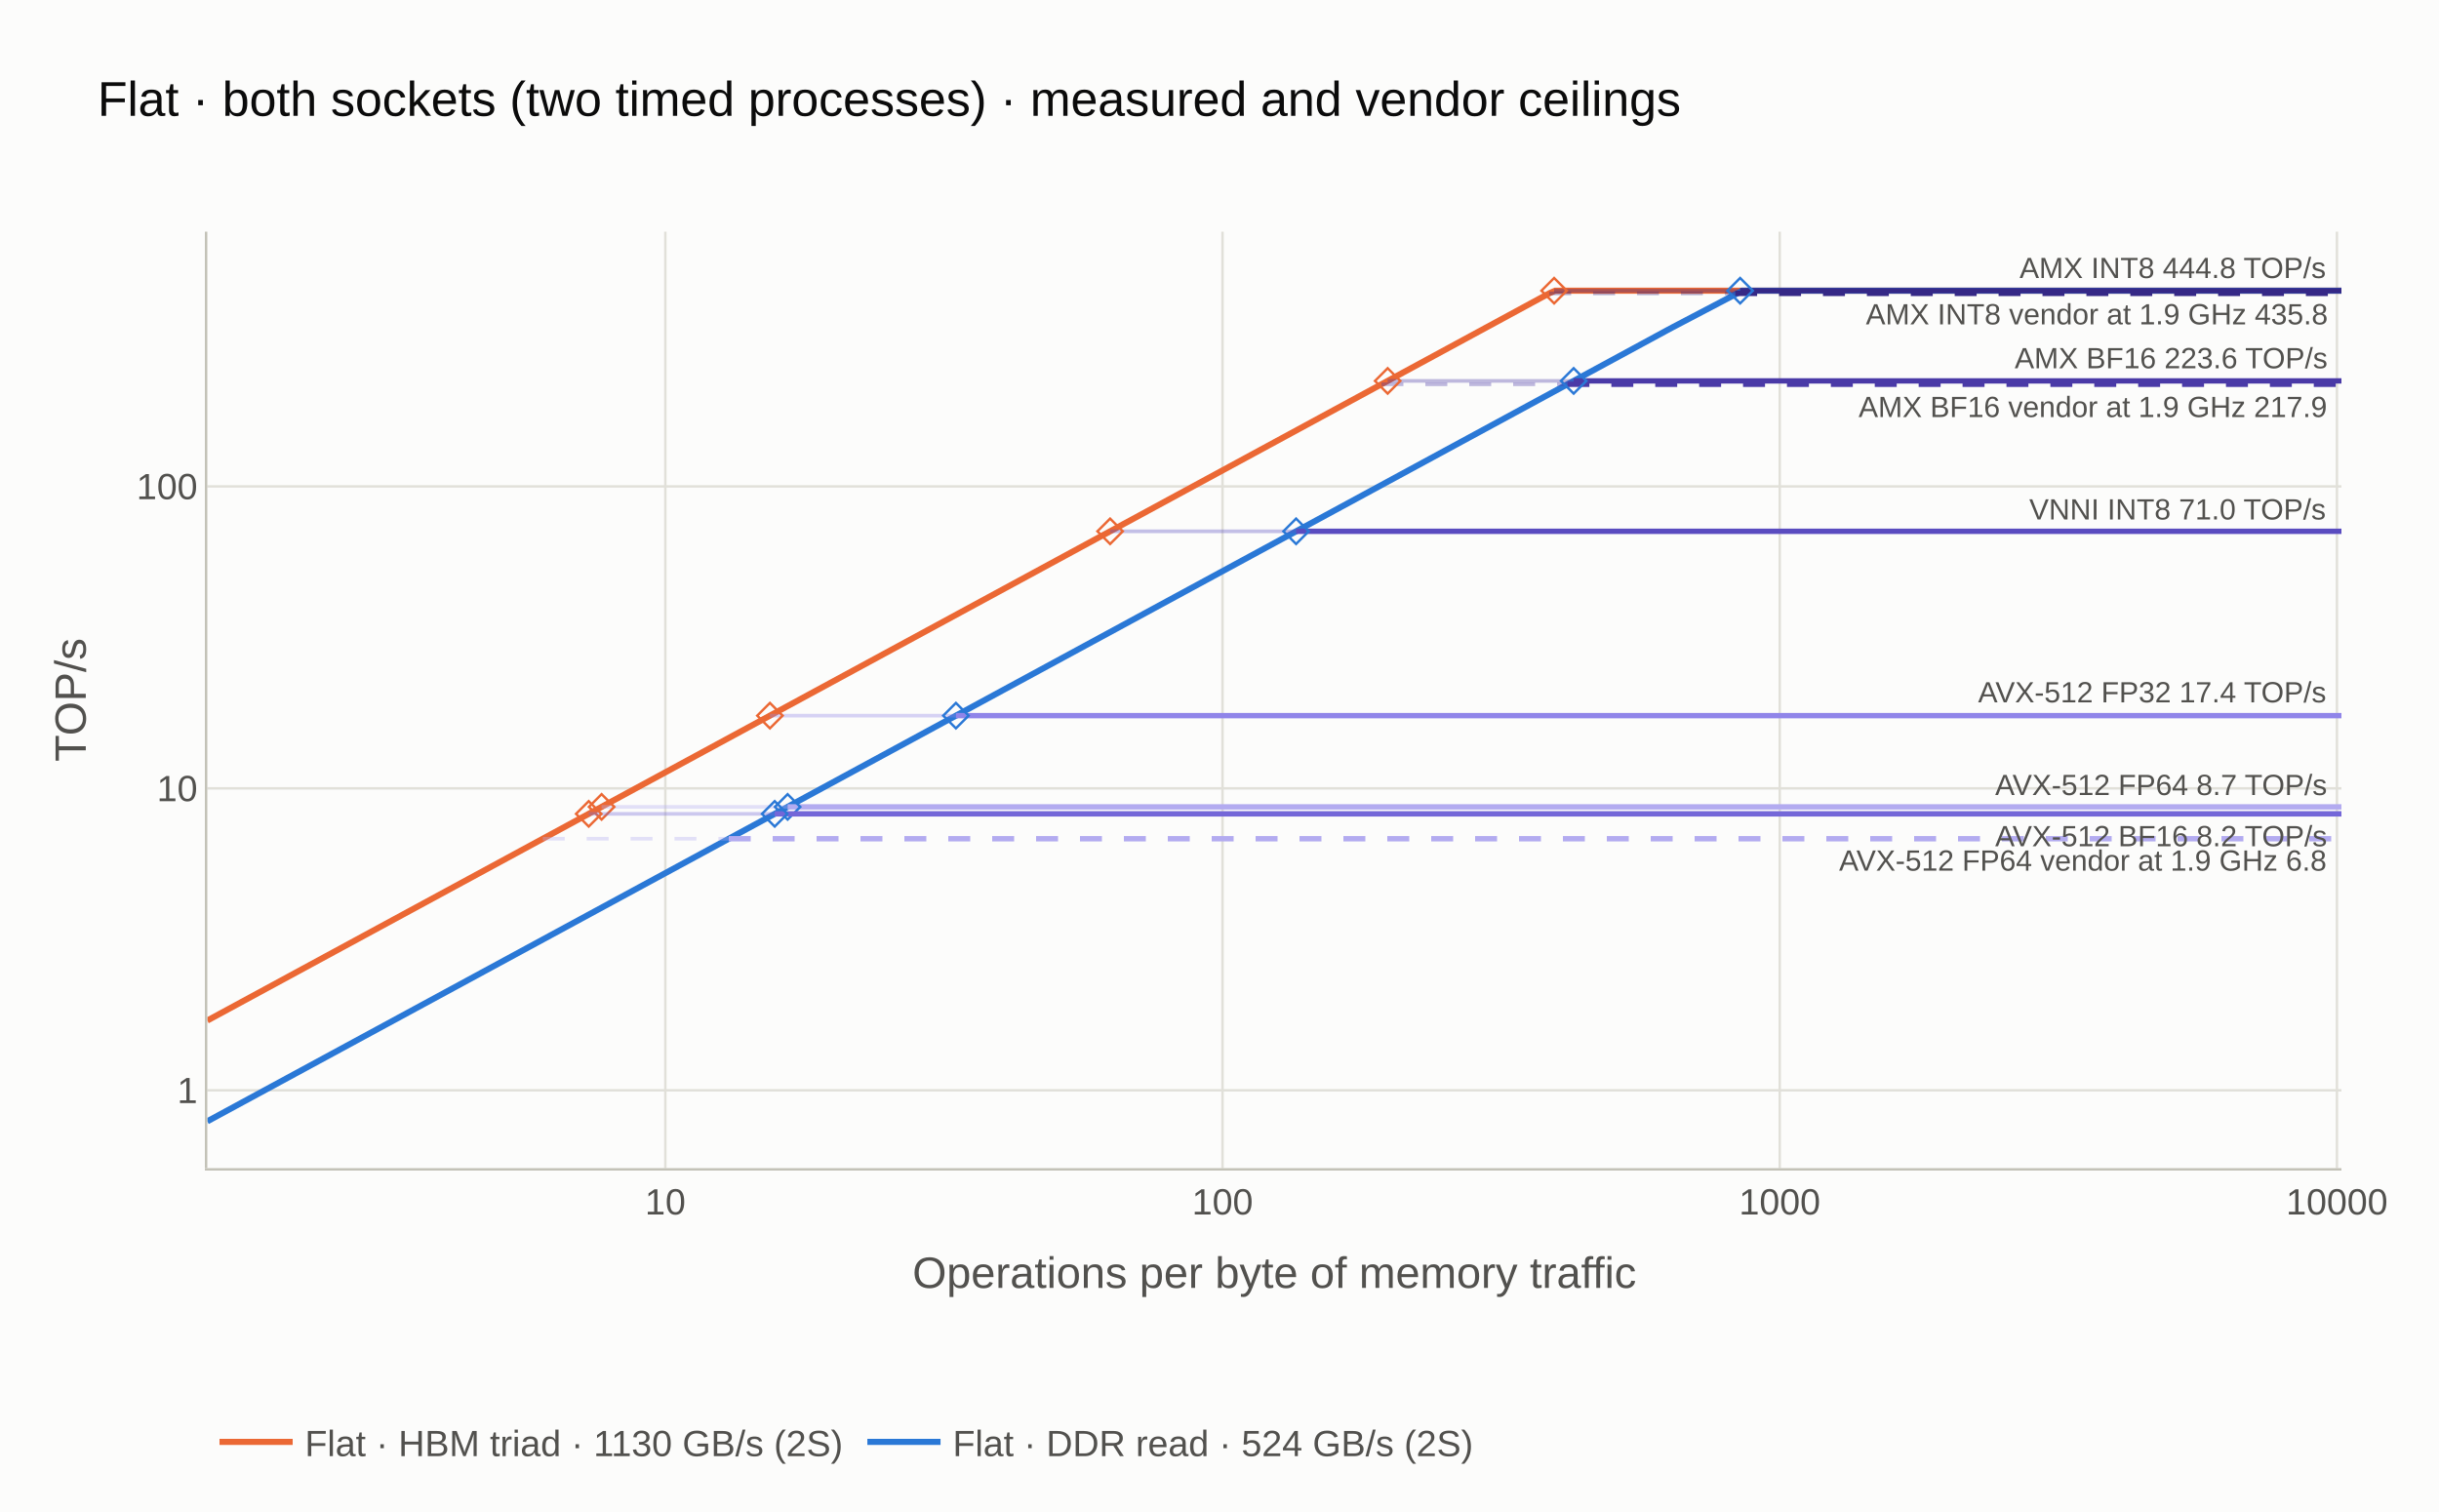
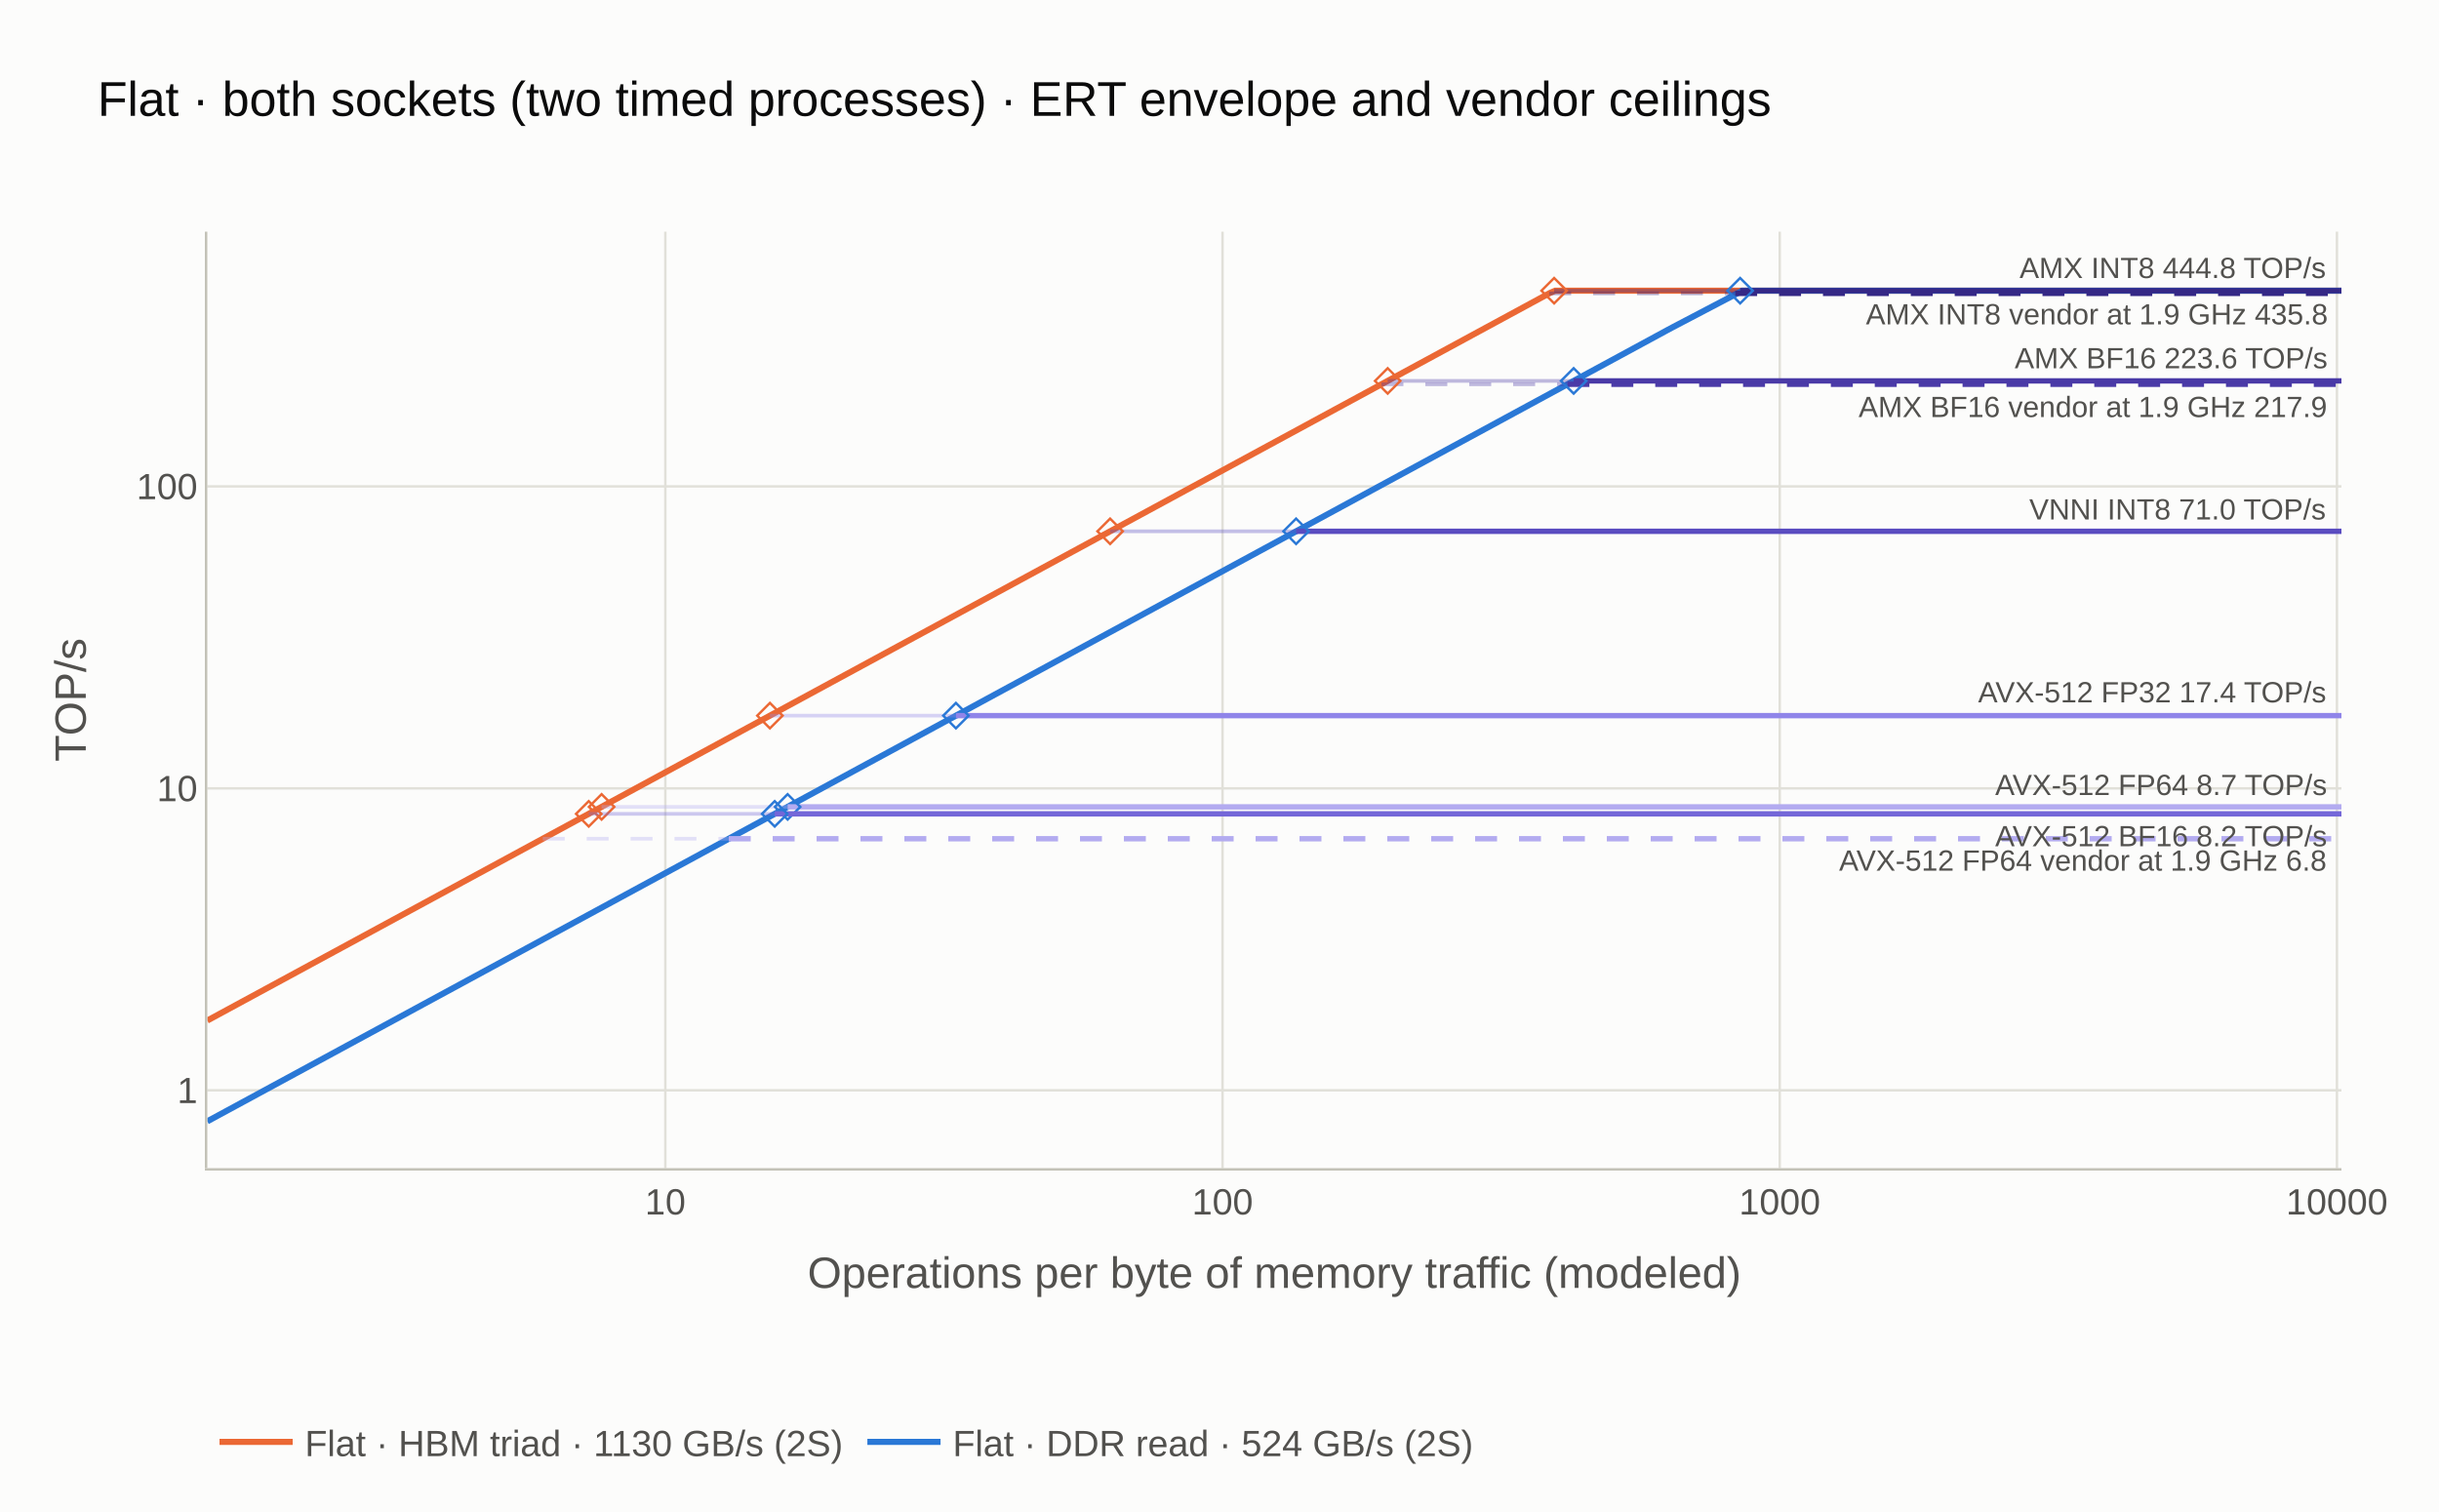
<svg xmlns="http://www.w3.org/2000/svg" class="main-svg" width="1000" height="620" style="" viewBox="0 0 1000 620">
  <rect x="0" y="0" width="1000" height="620" style="fill: rgb(252, 252, 251); fill-opacity: 1;" />
-   <defs id="defs-cb393a">
+   <defs id="defs-35a655">
    <g class="clips">
-       <clipPath id="clipcb393axyplot" class="plotclip">
+       <clipPath id="clip35a655xyplot" class="plotclip">
        <rect width="875" height="384" />
      </clipPath>
-       <clipPath class="axesclip" id="clipcb393ax">
+       <clipPath class="axesclip" id="clip35a655x">
        <rect x="85" y="0" width="875" height="620" />
      </clipPath>
-       <clipPath class="axesclip" id="clipcb393ay">
+       <clipPath class="axesclip" id="clip35a655y">
        <rect x="0" y="95" width="1000" height="384" />
      </clipPath>
-       <clipPath class="axesclip" id="clipcb393axy">
+       <clipPath class="axesclip" id="clip35a655xy">
        <rect x="85" y="95" width="875" height="384" />
      </clipPath>
    </g>
    <g class="gradients" />
    <g class="patterns" />
  </defs>
  <g class="bglayer" />
  <g class="layer-below">
    <g class="imagelayer" />
    <g class="shapelayer" />
  </g>
  <g class="cartesianlayer">
    <g class="subplot xy">
      <g class="layer-subplot">
        <g class="shapelayer" />
        <g class="imagelayer" />
      </g>
      <g class="minor-gridlayer">
        <g class="x" />
        <g class="y" />
      </g>
      <g class="gridlayer">
        <g class="x">
          <path class="xgrid crisp" transform="translate(272.79,0)" d="M0,95v384" style="stroke: rgb(225, 224, 217); stroke-opacity: 1; stroke-width: 1px;" />
          <path class="xgrid crisp" transform="translate(501.24,0)" d="M0,95v384" style="stroke: rgb(225, 224, 217); stroke-opacity: 1; stroke-width: 1px;" />
          <path class="xgrid crisp" transform="translate(729.7,0)" d="M0,95v384" style="stroke: rgb(225, 224, 217); stroke-opacity: 1; stroke-width: 1px;" />
          <path class="xgrid crisp" transform="translate(958.15,0)" d="M0,95v384" style="stroke: rgb(225, 224, 217); stroke-opacity: 1; stroke-width: 1px;" />
        </g>
        <g class="y">
          <path class="ygrid crisp" transform="translate(0,447.08)" d="M85,0h875" style="stroke: rgb(225, 224, 217); stroke-opacity: 1; stroke-width: 1px;" />
          <path class="ygrid crisp" transform="translate(0,323.27)" d="M85,0h875" style="stroke: rgb(225, 224, 217); stroke-opacity: 1; stroke-width: 1px;" />
          <path class="ygrid crisp" transform="translate(0,199.45)" d="M85,0h875" style="stroke: rgb(225, 224, 217); stroke-opacity: 1; stroke-width: 1px;" />
        </g>
      </g>
      <g class="zerolinelayer" />
      <g class="layer-between">
        <g class="shapelayer" />
        <g class="imagelayer" />
      </g>
      <path class="xlines-below" />
      <path class="ylines-below" />
      <g class="overlines-below" />
      <g class="xaxislayer-below" />
      <g class="yaxislayer-below" />
      <g class="overaxes-below" />
      <g class="overplot">
-         <g class="xy" transform="translate(85,95)" clip-path="url(#clipcb393axyplot)">
+         <g class="xy" transform="translate(85,95)" clip-path="url(#clip35a655xyplot)">
          <g class="scatterlayer mlayer">
-             <g class="trace scatter trace03dd7f" style="stroke-miterlimit: 2; opacity: 1;">
+             <g class="trace scatter trace6ea061" style="stroke-miterlimit: 2; opacity: 1;">
              <g class="fills" />
              <g class="errorbars" />
              <g class="lines">
                <path class="js-line" d="M0,323.47L550.44,25.15L552.63,24.2L875,24.2" style="vector-effect: none; fill: none; stroke: rgb(235, 104, 52); stroke-opacity: 1; stroke-width: 2.5px; opacity: 1;" />
              </g>
              <g class="points" />
              <g class="text" />
            </g>
-             <g class="trace scatter trace5d2248" style="stroke-miterlimit: 2; opacity: 1;">
+             <g class="trace scatter trace5b3ee9" style="stroke-miterlimit: 2; opacity: 1;">
              <g class="fills" />
              <g class="errorbars" />
              <g class="lines">
                <path class="js-line" d="M0,364.8L598.68,40.33L600.88,39.15L629.39,24.2L631.58,24.2L875,24.2" style="vector-effect: none; fill: none; stroke: rgb(42, 120, 214); stroke-opacity: 1; stroke-width: 2.5px; opacity: 1;" />
              </g>
              <g class="points" />
              <g class="text" />
            </g>
-             <g class="trace scatter trace46062b" style="stroke-miterlimit: 2; opacity: 0.35;">
+             <g class="trace scatter trace9b740e" style="stroke-miterlimit: 2; opacity: 0.35;">
              <g class="fills" />
              <g class="errorbars" />
              <g class="lines">
                <path class="js-line" d="M137.54,248.93L213.8,248.93" style="vector-effect: none; fill: none; stroke: rgb(179, 171, 240); stroke-opacity: 1; stroke-dasharray: 9px, 9px; stroke-width: 1.5px; opacity: 1;" />
              </g>
              <g class="points" />
              <g class="text" />
            </g>
-             <g class="trace scatter trace00d53b" style="stroke-miterlimit: 2; opacity: 1;">
+             <g class="trace scatter trace13a477" style="stroke-miterlimit: 2; opacity: 1;">
              <g class="fills" />
              <g class="errorbars" />
              <g class="lines">
                <path class="js-line" d="M213.8,248.93L875,248.93" style="vector-effect: none; fill: none; stroke: rgb(179, 171, 240); stroke-opacity: 1; stroke-dasharray: 9px, 9px; stroke-width: 2.2px; opacity: 1;" />
              </g>
              <g class="points" />
              <g class="text" />
            </g>
-             <g class="trace scatter traced5fd99" style="stroke-miterlimit: 2; opacity: 0.35;">
+             <g class="trace scatter trace43a990" style="stroke-miterlimit: 2; opacity: 0.35;">
              <g class="fills" />
              <g class="errorbars" />
              <g class="lines">
                <path class="js-line" d="M481.4,62.57L557.66,62.57" style="vector-effect: none; fill: none; stroke: rgb(74, 58, 167); stroke-opacity: 1; stroke-dasharray: 9px, 9px; stroke-width: 1.5px; opacity: 1;" />
              </g>
              <g class="points" />
              <g class="text" />
            </g>
-             <g class="trace scatter trace460444" style="stroke-miterlimit: 2; opacity: 1;">
+             <g class="trace scatter tracecb85aa" style="stroke-miterlimit: 2; opacity: 1;">
              <g class="fills" />
              <g class="errorbars" />
              <g class="lines">
                <path class="js-line" d="M557.66,62.57L875,62.57" style="vector-effect: none; fill: none; stroke: rgb(74, 58, 167); stroke-opacity: 1; stroke-dasharray: 9px, 9px; stroke-width: 2.2px; opacity: 1;" />
              </g>
              <g class="points" />
              <g class="text" />
            </g>
-             <g class="trace scatter trace91ffce" style="stroke-miterlimit: 2; opacity: 0.35;">
+             <g class="trace scatter trace9cc574" style="stroke-miterlimit: 2; opacity: 0.35;">
              <g class="fills" />
              <g class="errorbars" />
              <g class="lines">
                <path class="js-line" d="M550.18,25.3L626.43,25.3" style="vector-effect: none; fill: none; stroke: rgb(53, 40, 134); stroke-opacity: 1; stroke-dasharray: 9px, 9px; stroke-width: 1.5px; opacity: 1;" />
              </g>
              <g class="points" />
              <g class="text" />
            </g>
-             <g class="trace scatter trace82726d" style="stroke-miterlimit: 2; opacity: 1;">
+             <g class="trace scatter trace600f92" style="stroke-miterlimit: 2; opacity: 1;">
              <g class="fills" />
              <g class="errorbars" />
              <g class="lines">
                <path class="js-line" d="M626.43,25.3L875,25.3" style="vector-effect: none; fill: none; stroke: rgb(53, 40, 134); stroke-opacity: 1; stroke-dasharray: 9px, 9px; stroke-width: 2.2px; opacity: 1;" />
              </g>
              <g class="points" />
              <g class="text" />
            </g>
-             <g class="trace scatter trace9b4e74" style="stroke-miterlimit: 2; opacity: 0.35;">
+             <g class="trace scatter trace2b3949" style="stroke-miterlimit: 2; opacity: 0.35;">
              <g class="fills" />
              <g class="errorbars" />
              <g class="lines">
                <path class="js-line" d="M161.66,235.86L237.92,235.86" style="vector-effect: none; fill: none; stroke: rgb(179, 171, 240); stroke-opacity: 1; stroke-width: 1.5px; opacity: 1;" />
              </g>
              <g class="points" />
              <g class="text" />
            </g>
-             <g class="trace scatter trace330bac" style="stroke-miterlimit: 2; opacity: 1;">
+             <g class="trace scatter trace3f9979" style="stroke-miterlimit: 2; opacity: 1;">
              <g class="fills" />
              <g class="errorbars" />
              <g class="lines">
                <path class="js-line" d="M237.92,235.86L875,235.86" style="vector-effect: none; fill: none; stroke: rgb(179, 171, 240); stroke-opacity: 1; stroke-width: 2.2px; opacity: 1;" />
              </g>
              <g class="points" />
              <g class="text" />
            </g>
-             <g class="trace scatter tracecdf896" style="stroke-miterlimit: 2; opacity: 1;">
+             <g class="trace scatter trace1ef60a" style="stroke-miterlimit: 2; opacity: 1;">
              <g class="fills" />
              <g class="errorbars" />
              <g class="lines" />
              <g class="points">
                <path class="point" transform="translate(161.66,235.86)" d="M5.2,0L0,5.2L-5.2,0L0,-5.2Z" style="opacity: 1; stroke-width: 1px; stroke: rgb(235, 104, 52); stroke-opacity: 1; fill: none;" />
              </g>
              <g class="text" />
            </g>
-             <g class="trace scatter tracebf82ca" style="stroke-miterlimit: 2; opacity: 1;">
+             <g class="trace scatter trace8c23f7" style="stroke-miterlimit: 2; opacity: 1;">
              <g class="fills" />
              <g class="errorbars" />
              <g class="lines" />
              <g class="points">
                <path class="point" transform="translate(237.92,235.86)" d="M5.2,0L0,5.2L-5.2,0L0,-5.2Z" style="opacity: 1; stroke-width: 1px; stroke: rgb(42, 120, 214); stroke-opacity: 1; fill: none;" />
              </g>
              <g class="text" />
            </g>
-             <g class="trace scatter trace9f6b0e" style="stroke-miterlimit: 2; opacity: 0.35;">
+             <g class="trace scatter trace1cd797" style="stroke-miterlimit: 2; opacity: 0.35;">
              <g class="fills" />
              <g class="errorbars" />
              <g class="lines">
                <path class="js-line" d="M230.67,198.45L306.93,198.45" style="vector-effect: none; fill: none; stroke: rgb(144, 133, 233); stroke-opacity: 1; stroke-width: 1.5px; opacity: 1;" />
              </g>
              <g class="points" />
              <g class="text" />
            </g>
-             <g class="trace scatter trace58ba55" style="stroke-miterlimit: 2; opacity: 1;">
+             <g class="trace scatter traceb401a5" style="stroke-miterlimit: 2; opacity: 1;">
              <g class="fills" />
              <g class="errorbars" />
              <g class="lines">
                <path class="js-line" d="M306.93,198.45L875,198.45" style="vector-effect: none; fill: none; stroke: rgb(144, 133, 233); stroke-opacity: 1; stroke-width: 2.2px; opacity: 1;" />
              </g>
              <g class="points" />
              <g class="text" />
            </g>
-             <g class="trace scatter trace55ea2a" style="stroke-miterlimit: 2; opacity: 1;">
+             <g class="trace scatter trace1f4ef3" style="stroke-miterlimit: 2; opacity: 1;">
              <g class="fills" />
              <g class="errorbars" />
              <g class="lines" />
              <g class="points">
                <path class="point" transform="translate(230.67,198.45)" d="M5.2,0L0,5.2L-5.2,0L0,-5.2Z" style="opacity: 1; stroke-width: 1px; stroke: rgb(235, 104, 52); stroke-opacity: 1; fill: none;" />
              </g>
              <g class="text" />
            </g>
-             <g class="trace scatter trace826883" style="stroke-miterlimit: 2; opacity: 1;">
+             <g class="trace scatter trace304bfa" style="stroke-miterlimit: 2; opacity: 1;">
              <g class="fills" />
              <g class="errorbars" />
              <g class="lines" />
              <g class="points">
                <path class="point" transform="translate(306.93,198.45)" d="M5.2,0L0,5.2L-5.2,0L0,-5.2Z" style="opacity: 1; stroke-width: 1px; stroke: rgb(42, 120, 214); stroke-opacity: 1; fill: none;" />
              </g>
              <g class="text" />
            </g>
-             <g class="trace scatter trace109a8a" style="stroke-miterlimit: 2; opacity: 0.35;">
+             <g class="trace scatter trace377ee1" style="stroke-miterlimit: 2; opacity: 0.35;">
              <g class="fills" />
              <g class="errorbars" />
              <g class="lines">
                <path class="js-line" d="M156.38,238.72L232.63,238.72" style="vector-effect: none; fill: none; stroke: rgb(116, 103, 216); stroke-opacity: 1; stroke-width: 1.5px; opacity: 1;" />
              </g>
              <g class="points" />
              <g class="text" />
            </g>
-             <g class="trace scatter trace0f7ebb" style="stroke-miterlimit: 2; opacity: 1;">
+             <g class="trace scatter trace118f77" style="stroke-miterlimit: 2; opacity: 1;">
              <g class="fills" />
              <g class="errorbars" />
              <g class="lines">
                <path class="js-line" d="M232.63,238.72L875,238.72" style="vector-effect: none; fill: none; stroke: rgb(116, 103, 216); stroke-opacity: 1; stroke-width: 2.2px; opacity: 1;" />
              </g>
              <g class="points" />
              <g class="text" />
            </g>
-             <g class="trace scatter trace4b0261" style="stroke-miterlimit: 2; opacity: 1;">
+             <g class="trace scatter trace5bd069" style="stroke-miterlimit: 2; opacity: 1;">
              <g class="fills" />
              <g class="errorbars" />
              <g class="lines" />
              <g class="points">
                <path class="point" transform="translate(156.38,238.72)" d="M5.2,0L0,5.2L-5.2,0L0,-5.2Z" style="opacity: 1; stroke-width: 1px; stroke: rgb(235, 104, 52); stroke-opacity: 1; fill: none;" />
              </g>
              <g class="text" />
            </g>
-             <g class="trace scatter trace2c6f43" style="stroke-miterlimit: 2; opacity: 1;">
+             <g class="trace scatter trace93791b" style="stroke-miterlimit: 2; opacity: 1;">
              <g class="fills" />
              <g class="errorbars" />
              <g class="lines" />
              <g class="points">
                <path class="point" transform="translate(232.63,238.72)" d="M5.2,0L0,5.2L-5.2,0L0,-5.2Z" style="opacity: 1; stroke-width: 1px; stroke: rgb(42, 120, 214); stroke-opacity: 1; fill: none;" />
              </g>
              <g class="text" />
            </g>
-             <g class="trace scatter traceb1b2e3" style="stroke-miterlimit: 2; opacity: 0.35;">
+             <g class="trace scatter tracebf2786" style="stroke-miterlimit: 2; opacity: 0.35;">
              <g class="fills" />
              <g class="errorbars" />
              <g class="lines">
                <path class="js-line" d="M370.15,122.86L446.4,122.86" style="vector-effect: none; fill: none; stroke: rgb(90, 76, 192); stroke-opacity: 1; stroke-width: 1.5px; opacity: 1;" />
              </g>
              <g class="points" />
              <g class="text" />
            </g>
-             <g class="trace scatter traced62b5c" style="stroke-miterlimit: 2; opacity: 1;">
+             <g class="trace scatter trace7e66d6" style="stroke-miterlimit: 2; opacity: 1;">
              <g class="fills" />
              <g class="errorbars" />
              <g class="lines">
                <path class="js-line" d="M446.4,122.86L875,122.86" style="vector-effect: none; fill: none; stroke: rgb(90, 76, 192); stroke-opacity: 1; stroke-width: 2.2px; opacity: 1;" />
              </g>
              <g class="points" />
              <g class="text" />
            </g>
-             <g class="trace scatter traced435d6" style="stroke-miterlimit: 2; opacity: 1;">
+             <g class="trace scatter trace2e511d" style="stroke-miterlimit: 2; opacity: 1;">
              <g class="fills" />
              <g class="errorbars" />
              <g class="lines" />
              <g class="points">
                <path class="point" transform="translate(370.15,122.86)" d="M5.2,0L0,5.2L-5.2,0L0,-5.2Z" style="opacity: 1; stroke-width: 1px; stroke: rgb(235, 104, 52); stroke-opacity: 1; fill: none;" />
              </g>
              <g class="text" />
            </g>
-             <g class="trace scatter tracef024b7" style="stroke-miterlimit: 2; opacity: 1;">
+             <g class="trace scatter trace71be82" style="stroke-miterlimit: 2; opacity: 1;">
              <g class="fills" />
              <g class="errorbars" />
              <g class="lines" />
              <g class="points">
                <path class="point" transform="translate(446.4,122.86)" d="M5.2,0L0,5.2L-5.2,0L0,-5.2Z" style="opacity: 1; stroke-width: 1px; stroke: rgb(42, 120, 214); stroke-opacity: 1; fill: none;" />
              </g>
              <g class="text" />
            </g>
-             <g class="trace scatter trace9b33a1" style="stroke-miterlimit: 2; opacity: 0.35;">
+             <g class="trace scatter tracefdaa48" style="stroke-miterlimit: 2; opacity: 0.35;">
              <g class="fills" />
              <g class="errorbars" />
              <g class="lines">
                <path class="js-line" d="M483.95,61.19L560.21,61.19" style="vector-effect: none; fill: none; stroke: rgb(74, 58, 167); stroke-opacity: 1; stroke-width: 1.5px; opacity: 1;" />
              </g>
              <g class="points" />
              <g class="text" />
            </g>
-             <g class="trace scatter traceecb8b9" style="stroke-miterlimit: 2; opacity: 1;">
+             <g class="trace scatter trace2aed50" style="stroke-miterlimit: 2; opacity: 1;">
              <g class="fills" />
              <g class="errorbars" />
              <g class="lines">
                <path class="js-line" d="M560.21,61.19L875,61.19" style="vector-effect: none; fill: none; stroke: rgb(74, 58, 167); stroke-opacity: 1; stroke-width: 2.2px; opacity: 1;" />
              </g>
              <g class="points" />
              <g class="text" />
            </g>
-             <g class="trace scatter trace3b57e2" style="stroke-miterlimit: 2; opacity: 1;">
+             <g class="trace scatter trace81267c" style="stroke-miterlimit: 2; opacity: 1;">
              <g class="fills" />
              <g class="errorbars" />
              <g class="lines" />
              <g class="points">
                <path class="point" transform="translate(483.95,61.19)" d="M5.2,0L0,5.2L-5.2,0L0,-5.2Z" style="opacity: 1; stroke-width: 1px; stroke: rgb(235, 104, 52); stroke-opacity: 1; fill: none;" />
              </g>
              <g class="text" />
            </g>
-             <g class="trace scatter tracedf67ab" style="stroke-miterlimit: 2; opacity: 1;">
+             <g class="trace scatter trace362ab1" style="stroke-miterlimit: 2; opacity: 1;">
              <g class="fills" />
              <g class="errorbars" />
              <g class="lines" />
              <g class="points">
                <path class="point" transform="translate(560.21,61.19)" d="M5.2,0L0,5.2L-5.2,0L0,-5.2Z" style="opacity: 1; stroke-width: 1px; stroke: rgb(42, 120, 214); stroke-opacity: 1; fill: none;" />
              </g>
              <g class="text" />
            </g>
-             <g class="trace scatter traceb93142" style="stroke-miterlimit: 2; opacity: 0.35;">
+             <g class="trace scatter trace3a8f26" style="stroke-miterlimit: 2; opacity: 0.35;">
              <g class="fills" />
              <g class="errorbars" />
              <g class="lines">
                <path class="js-line" d="M552.2,24.2L628.46,24.2" style="vector-effect: none; fill: none; stroke: rgb(53, 40, 134); stroke-opacity: 1; stroke-width: 1.5px; opacity: 1;" />
              </g>
              <g class="points" />
              <g class="text" />
            </g>
-             <g class="trace scatter tracef09bfe" style="stroke-miterlimit: 2; opacity: 1;">
+             <g class="trace scatter trace50a9c3" style="stroke-miterlimit: 2; opacity: 1;">
              <g class="fills" />
              <g class="errorbars" />
              <g class="lines">
                <path class="js-line" d="M628.46,24.2L875,24.2" style="vector-effect: none; fill: none; stroke: rgb(53, 40, 134); stroke-opacity: 1; stroke-width: 2.2px; opacity: 1;" />
              </g>
              <g class="points" />
              <g class="text" />
            </g>
-             <g class="trace scatter trace0bf538" style="stroke-miterlimit: 2; opacity: 1;">
+             <g class="trace scatter trace0b051f" style="stroke-miterlimit: 2; opacity: 1;">
              <g class="fills" />
              <g class="errorbars" />
              <g class="lines" />
              <g class="points">
                <path class="point" transform="translate(552.2,24.2)" d="M5.2,0L0,5.2L-5.2,0L0,-5.2Z" style="opacity: 1; stroke-width: 1px; stroke: rgb(235, 104, 52); stroke-opacity: 1; fill: none;" />
              </g>
              <g class="text" />
            </g>
-             <g class="trace scatter trace250a7b" style="stroke-miterlimit: 2; opacity: 1;">
+             <g class="trace scatter trace85fa11" style="stroke-miterlimit: 2; opacity: 1;">
              <g class="fills" />
              <g class="errorbars" />
              <g class="lines" />
              <g class="points">
                <path class="point" transform="translate(628.46,24.2)" d="M5.2,0L0,5.2L-5.2,0L0,-5.2Z" style="opacity: 1; stroke-width: 1px; stroke: rgb(42, 120, 214); stroke-opacity: 1; fill: none;" />
              </g>
              <g class="text" />
            </g>
          </g>
        </g>
      </g>
      <g class="zerolinelayer-above" />
      <path class="xlines-above crisp" d="M84,479.5H960" style="fill: none; stroke-width: 1px; stroke: rgb(195, 194, 183); stroke-opacity: 1;" />
      <path class="ylines-above crisp" d="M84.5,95V479" style="fill: none; stroke-width: 1px; stroke: rgb(195, 194, 183); stroke-opacity: 1;" />
      <g class="overlines-above" />
      <g class="xaxislayer-above">
        <g class="xtick">
          <text text-anchor="middle" x="0" y="498" transform="translate(272.79,0)" style="font-family: Arial; font-size: 15px; fill: rgb(82, 81, 78); fill-opacity: 1; white-space: pre;">10</text>
        </g>
        <g class="xtick">
          <text text-anchor="middle" x="0" y="498" style="font-family: Arial; font-size: 15px; fill: rgb(82, 81, 78); fill-opacity: 1; white-space: pre;" transform="translate(501.24,0)">100</text>
        </g>
        <g class="xtick">
          <text text-anchor="middle" x="0" y="498" style="font-family: Arial; font-size: 15px; fill: rgb(82, 81, 78); fill-opacity: 1; white-space: pre;" transform="translate(729.7,0)">1000</text>
        </g>
        <g class="xtick">
          <text text-anchor="middle" x="0" y="498" style="font-family: Arial; font-size: 15px; fill: rgb(82, 81, 78); fill-opacity: 1; white-space: pre;" transform="translate(958.15,0)">10000</text>
        </g>
      </g>
      <g class="yaxislayer-above">
        <g class="ytick">
          <text text-anchor="end" x="81" y="5.25" transform="translate(0,447.08)" style="font-family: Arial; font-size: 15px; fill: rgb(82, 81, 78); fill-opacity: 1; white-space: pre;">1</text>
        </g>
        <g class="ytick">
          <text text-anchor="end" x="81" y="5.25" style="font-family: Arial; font-size: 15px; fill: rgb(82, 81, 78); fill-opacity: 1; white-space: pre;" transform="translate(0,323.27)">10</text>
        </g>
        <g class="ytick">
          <text text-anchor="end" x="81" y="5.25" style="font-family: Arial; font-size: 15px; fill: rgb(82, 81, 78); fill-opacity: 1; white-space: pre;" transform="translate(0,199.45)">100</text>
        </g>
      </g>
      <g class="overaxes-above" />
    </g>
  </g>
  <g class="polarlayer" />
  <g class="smithlayer" />
  <g class="ternarylayer" />
  <g class="geolayer" />
  <g class="funnelarealayer" />
  <g class="pielayer" />
  <g class="iciclelayer" />
  <g class="treemaplayer" />
  <g class="sunburstlayer" />
  <g class="glimages" />
-   <defs id="topdefs-cb393a">
+   <defs id="topdefs-35a655">
    <g class="clips" />
-     <clipPath id="legendcb393a">
+     <clipPath id="legend35a655">
      <rect width="525" height="33" x="0" y="0" />
    </clipPath>
  </defs>
  <g class="layer-above">
    <g class="imagelayer" />
    <g class="shapelayer" />
  </g>
  <g class="infolayer">
    <g class="legend" pointer-events="all" transform="translate(85,575)">
      <rect class="bg" shape-rendering="crispEdges" style="stroke: rgb(68, 68, 68); stroke-opacity: 1; fill: rgb(252, 252, 251); fill-opacity: 1; stroke-width: 0px;" width="525" height="33" x="0" y="0" />
-       <g class="scrollbox" transform="" clip-path="url(#legendcb393a)">
+       <g class="scrollbox" transform="" clip-path="url(#legend35a655)">
        <g class="groups">
          <g class="traces" transform="translate(0,16.25)" style="opacity: 1;">
            <text class="legendtext" text-anchor="start" x="40" y="5.85" style="font-family: Arial; font-size: 15px; fill: rgb(82, 81, 78); fill-opacity: 1; white-space: pre;">Flat · HBM triad · 1130 GB/s (2S)</text>
            <g class="layers" style="opacity: 1;">
              <g class="legendfill" />
              <g class="legendlines">
                <path class="js-line" d="M5,0h30" style="fill: none; stroke: rgb(235, 104, 52); stroke-opacity: 1; stroke-width: 2.5px;" />
              </g>
              <g class="legendsymbols">
                <g class="legendpoints" />
              </g>
            </g>
            <rect class="legendtoggle" x="0" y="-11.25" width="263.125" height="22.5" style="fill: rgb(0, 0, 0); fill-opacity: 0;" />
          </g>
          <g class="traces" transform="translate(265.625,16.25)" style="opacity: 1;">
            <text class="legendtext" text-anchor="start" x="40" y="5.85" style="font-family: Arial; font-size: 15px; fill: rgb(82, 81, 78); fill-opacity: 1; white-space: pre;">Flat · DDR read · 524 GB/s (2S)</text>
            <g class="layers" style="opacity: 1;">
              <g class="legendfill" />
              <g class="legendlines">
                <path class="js-line" d="M5,0h30" style="fill: none; stroke: rgb(42, 120, 214); stroke-opacity: 1; stroke-width: 2.5px;" />
              </g>
              <g class="legendsymbols">
                <g class="legendpoints" />
              </g>
            </g>
            <rect class="legendtoggle" x="0" y="-11.25" width="255.906" height="22.5" style="fill: rgb(0, 0, 0); fill-opacity: 0;" />
          </g>
        </g>
      </g>
      <rect class="scrollbar" rx="20" ry="3" width="0" height="0" style="fill: rgb(128, 139, 164); fill-opacity: 1;" x="0" y="0" />
    </g>
    <g class="g-gtitle">
-       <text class="gtitle" x="40" y="47.5" text-anchor="start" dy="0em" style="opacity: 1; font-family: Arial; font-size: 20px; fill: rgb(11, 11, 11); fill-opacity: 1; white-space: pre;">Flat · both sockets (two timed processes) · measured and vendor ceilings</text>
+       <text class="gtitle" x="40" y="47.5" text-anchor="start" dy="0em" style="opacity: 1; font-family: Arial; font-size: 20px; fill: rgb(11, 11, 11); fill-opacity: 1; white-space: pre;">Flat · both sockets (two timed processes) · ERT envelope and vendor ceilings</text>
    </g>
    <g class="g-xtitle">
-       <text class="xtitle" x="522.5" y="528.1" text-anchor="middle" style="opacity: 1; font-family: Arial; font-size: 18px; fill: rgb(82, 81, 78); fill-opacity: 1; white-space: pre;">Operations per byte of memory traffic</text>
+       <text class="xtitle" x="522.5" y="528.1" text-anchor="middle" style="opacity: 1; font-family: Arial; font-size: 18px; fill: rgb(82, 81, 78); fill-opacity: 1; white-space: pre;">Operations per byte of memory traffic (modeled)</text>
    </g>
    <g class="g-ytitle">
      <text class="ytitle" transform="rotate(-90,35.16875,287)" x="35.169" y="287" text-anchor="middle" style="opacity: 1; font-family: Arial; font-size: 18px; fill: rgb(82, 81, 78); fill-opacity: 1; white-space: pre;">TOP/s</text>
    </g>
    <g class="annotation" data-index="0" style="opacity: 1;">
      <g class="annotation-text-g" transform="rotate(0,854,352.93)">
        <g class="cursor-pointer" transform="translate(752,344)">
          <rect class="bg" x="0.5" y="0.5" width="203" height="17" style="stroke-width: 1px; stroke: rgb(0, 0, 0); stroke-opacity: 0; fill: rgb(0, 0, 0); fill-opacity: 0;" />
          <text class="annotation-text" text-anchor="middle" x="101.963" y="13" style="font-family: Arial; font-size: 12px; fill: rgb(82, 81, 78); fill-opacity: 1; white-space: pre;">AVX-512 FP64 vendor at 1.9 GHz 6.8</text>
        </g>
      </g>
    </g>
    <g class="annotation" data-index="1" style="opacity: 1;">
      <g class="annotation-text-g" transform="rotate(0,858,166.57)">
        <g class="cursor-pointer" transform="translate(760,158)">
          <rect class="bg" x="0.5" y="0.5" width="195" height="17" style="stroke-width: 1px; stroke: rgb(0, 0, 0); stroke-opacity: 0; fill: rgb(0, 0, 0); fill-opacity: 0;" />
          <text class="annotation-text" text-anchor="middle" x="98.072" y="13" style="font-family: Arial; font-size: 12px; fill: rgb(82, 81, 78); fill-opacity: 1; white-space: pre;">AMX BF16 vendor at 1.9 GHz 217.9</text>
        </g>
      </g>
    </g>
    <g class="annotation" data-index="2" style="opacity: 1;">
      <g class="annotation-text-g" transform="rotate(0,859.5,129.3)">
        <g class="cursor-pointer" transform="translate(763,120)">
          <rect class="bg" x="0.5" y="0.5" width="192" height="17" style="stroke-width: 1px; stroke: rgb(0, 0, 0); stroke-opacity: 0; fill: rgb(0, 0, 0); fill-opacity: 0;" />
          <text class="annotation-text" text-anchor="middle" x="96.729" y="13" style="font-family: Arial; font-size: 12px; fill: rgb(82, 81, 78); fill-opacity: 1; white-space: pre;">AMX INT8 vendor at 1.9 GHz 435.8</text>
        </g>
      </g>
    </g>
    <g class="annotation" data-index="3" style="opacity: 1;">
      <g class="annotation-text-g" transform="rotate(0,886,321.86)">
        <g class="cursor-pointer" transform="translate(816,313)">
          <rect class="bg" x="0.5" y="0.5" width="139" height="17" style="stroke-width: 1px; stroke: rgb(0, 0, 0); stroke-opacity: 0; fill: rgb(0, 0, 0); fill-opacity: 0;" />
          <text class="annotation-text" text-anchor="middle" x="70.057" y="13" style="font-family: Arial; font-size: 12px; fill: rgb(82, 81, 78); fill-opacity: 1; white-space: pre;">AVX-512 FP64 8.7 TOP/s</text>
        </g>
      </g>
    </g>
    <g class="annotation" data-index="4" style="opacity: 1;">
      <g class="annotation-text-g" transform="rotate(0,882.5,284.45)">
        <g class="cursor-pointer" transform="translate(809,275)">
          <rect class="bg" x="0.5" y="0.5" width="146" height="17" style="stroke-width: 1px; stroke: rgb(0, 0, 0); stroke-opacity: 0; fill: rgb(0, 0, 0); fill-opacity: 0;" />
          <text class="annotation-text" text-anchor="middle" x="73.393" y="13" style="font-family: Arial; font-size: 12px; fill: rgb(82, 81, 78); fill-opacity: 1; white-space: pre;">AVX-512 FP32 17.4 TOP/s</text>
        </g>
      </g>
    </g>
    <g class="annotation" data-index="5" style="opacity: 1;">
      <g class="annotation-text-g" transform="rotate(0,886,342.72)">
        <g class="cursor-pointer" transform="translate(816,334)">
          <rect class="bg" x="0.5" y="0.5" width="139" height="17" style="stroke-width: 1px; stroke: rgb(0, 0, 0); stroke-opacity: 0; fill: rgb(0, 0, 0); fill-opacity: 0;" />
          <text class="annotation-text" text-anchor="middle" x="70.057" y="13" style="font-family: Arial; font-size: 12px; fill: rgb(82, 81, 78); fill-opacity: 1; white-space: pre;">AVX-512 BF16 8.2 TOP/s</text>
        </g>
      </g>
    </g>
    <g class="annotation" data-index="6" style="opacity: 1;">
      <g class="annotation-text-g" transform="rotate(0,893,208.86)">
        <g class="cursor-pointer" transform="translate(830,200)">
          <rect class="bg" x="0.5" y="0.5" width="125" height="17" style="stroke-width: 1px; stroke: rgb(0, 0, 0); stroke-opacity: 0; fill: rgb(0, 0, 0); fill-opacity: 0;" />
          <text class="annotation-text" text-anchor="middle" x="62.805" y="13" style="font-family: Arial; font-size: 12px; fill: rgb(82, 81, 78); fill-opacity: 1; white-space: pre;">VNNI INT8 71.0 TOP/s</text>
        </g>
      </g>
    </g>
    <g class="annotation" data-index="7" style="opacity: 1;">
      <g class="annotation-text-g" transform="rotate(0,890,147.19)">
        <g class="cursor-pointer" transform="translate(824,138)">
          <rect class="bg" x="0.5" y="0.5" width="131" height="17" style="stroke-width: 1px; stroke: rgb(0, 0, 0); stroke-opacity: 0; fill: rgb(0, 0, 0); fill-opacity: 0;" />
          <text class="annotation-text" text-anchor="middle" x="66.166" y="13" style="font-family: Arial; font-size: 12px; fill: rgb(82, 81, 78); fill-opacity: 1; white-space: pre;">AMX BF16 223.6 TOP/s</text>
        </g>
      </g>
    </g>
    <g class="annotation" data-index="8" style="opacity: 1;">
      <g class="annotation-text-g" transform="rotate(0,891,110.2)">
        <g class="cursor-pointer" transform="translate(826,101)">
          <rect class="bg" x="0.5" y="0.5" width="129" height="17" style="stroke-width: 1px; stroke: rgb(0, 0, 0); stroke-opacity: 0; fill: rgb(0, 0, 0); fill-opacity: 0;" />
          <text class="annotation-text" text-anchor="middle" x="64.822" y="13" style="font-family: Arial; font-size: 12px; fill: rgb(82, 81, 78); fill-opacity: 1; white-space: pre;">AMX INT8 444.8 TOP/s</text>
        </g>
      </g>
    </g>
  </g>
</svg>
